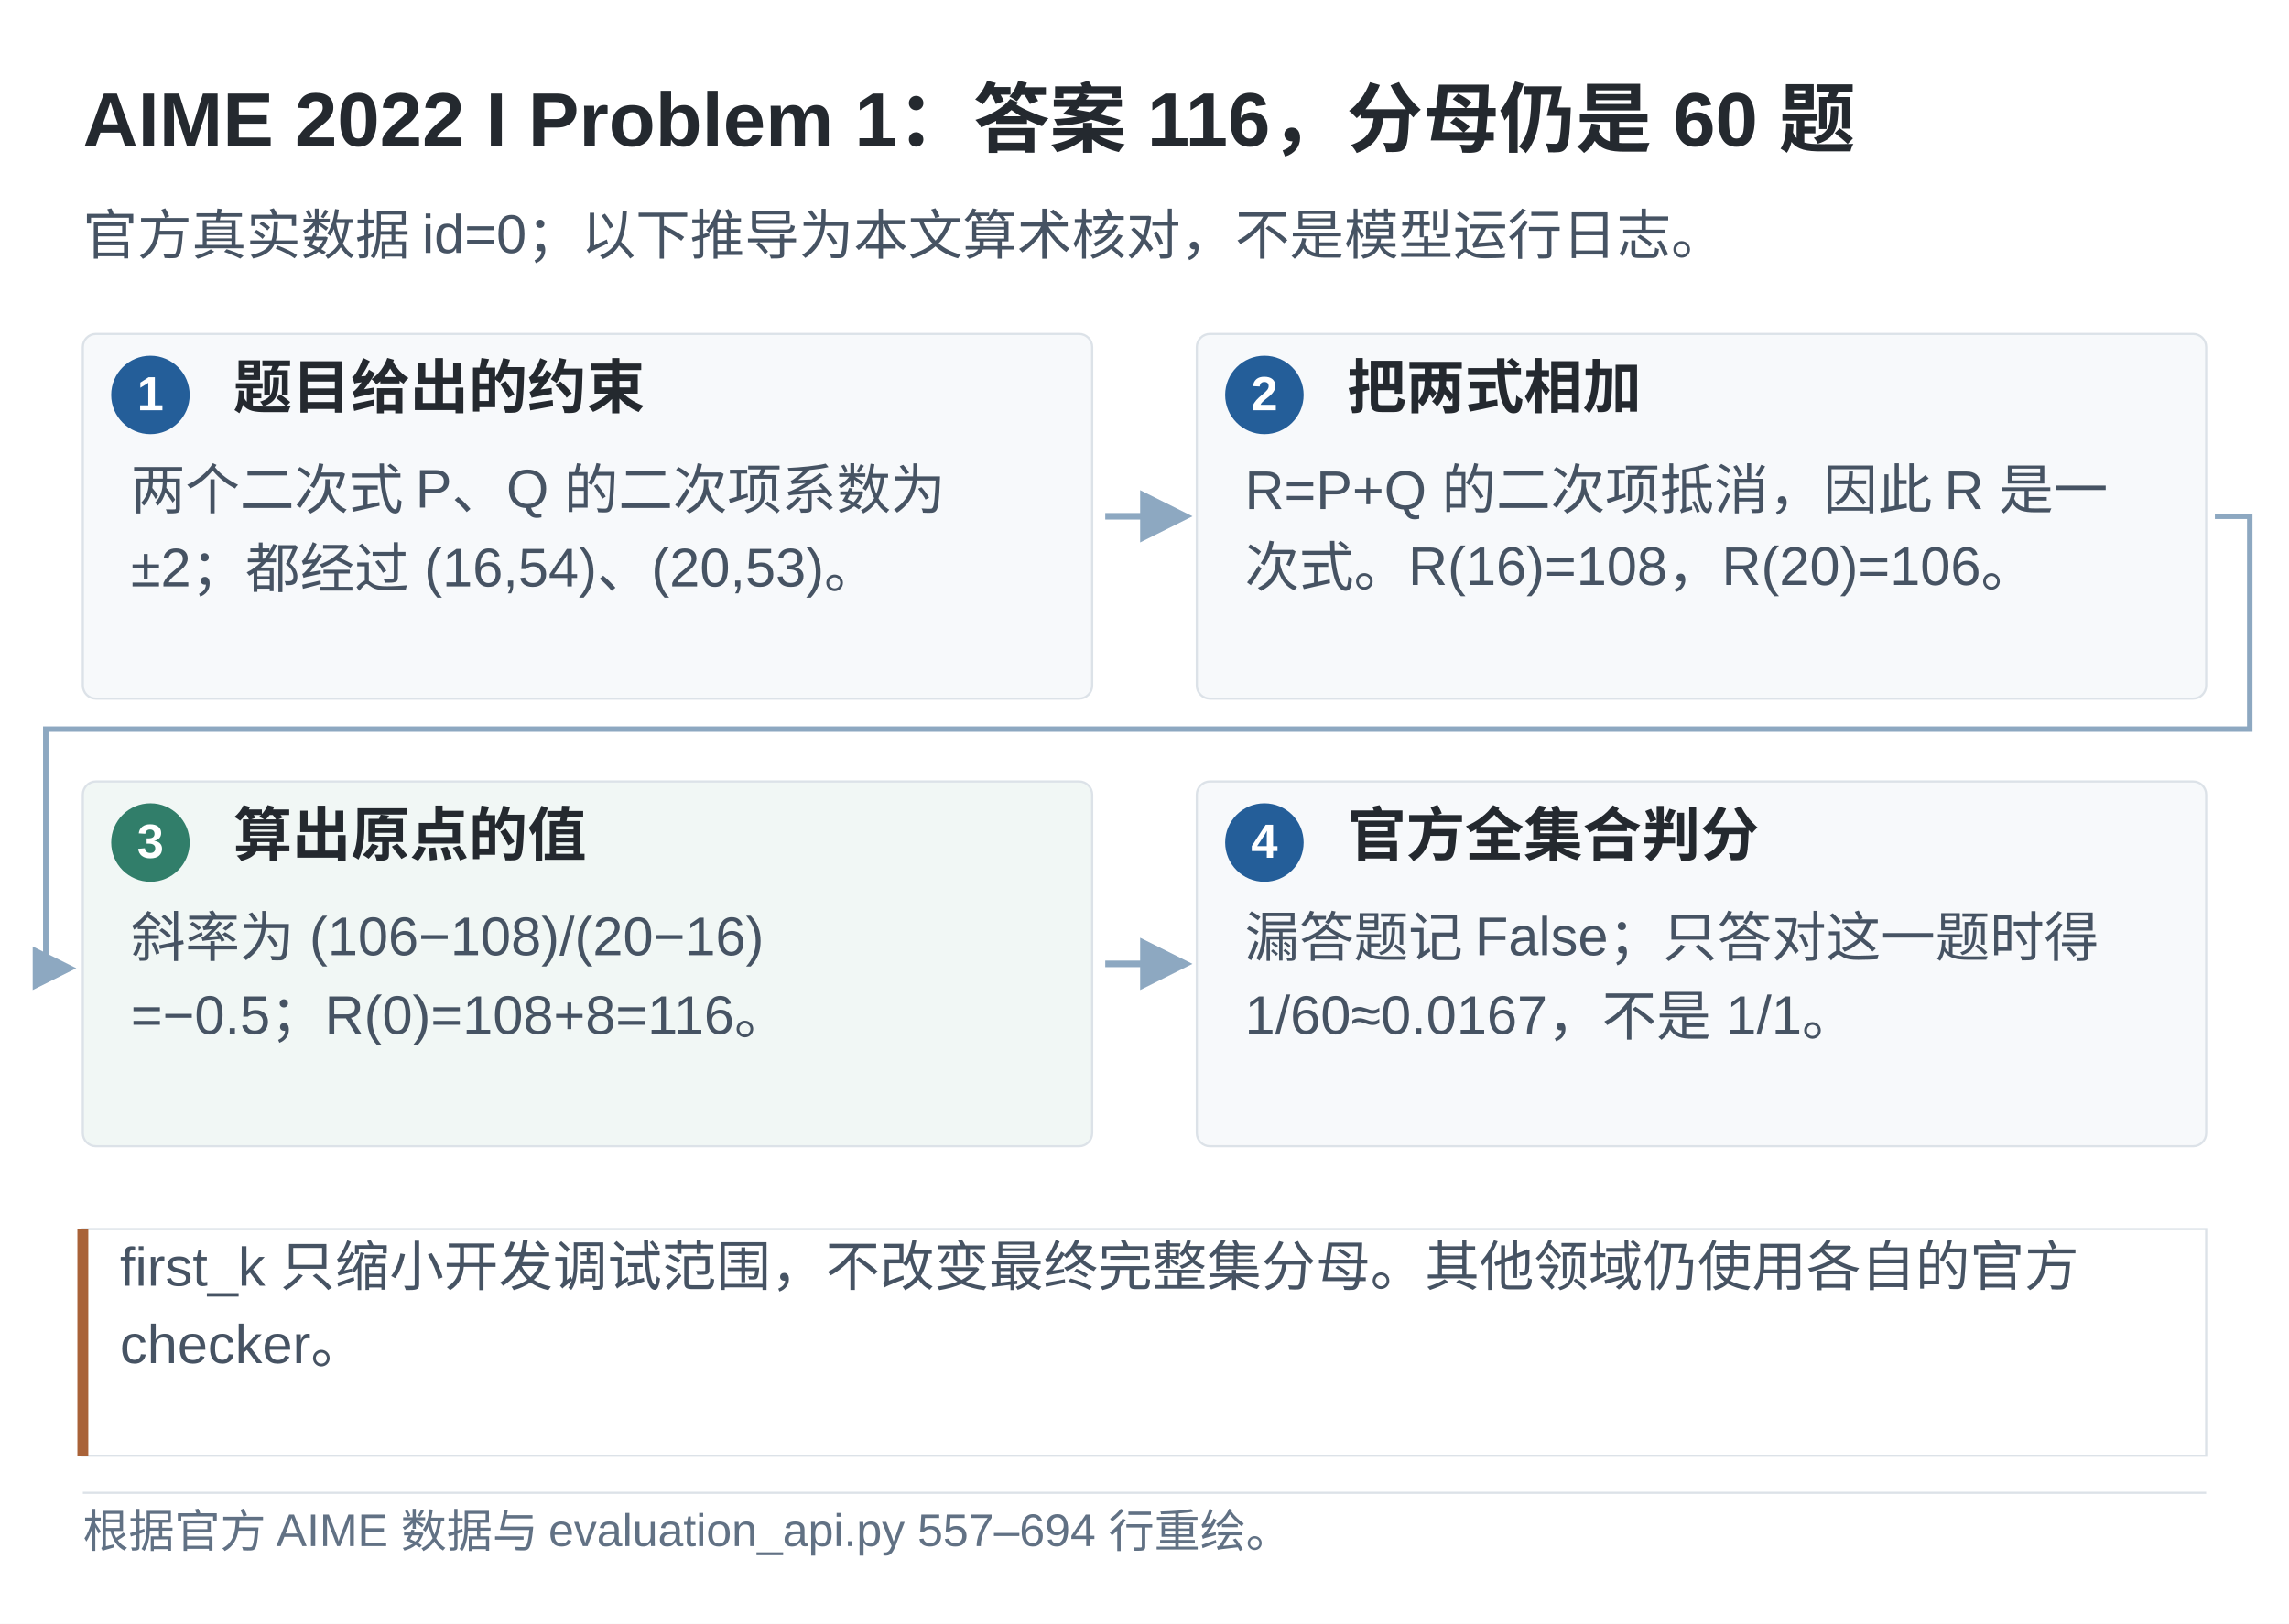
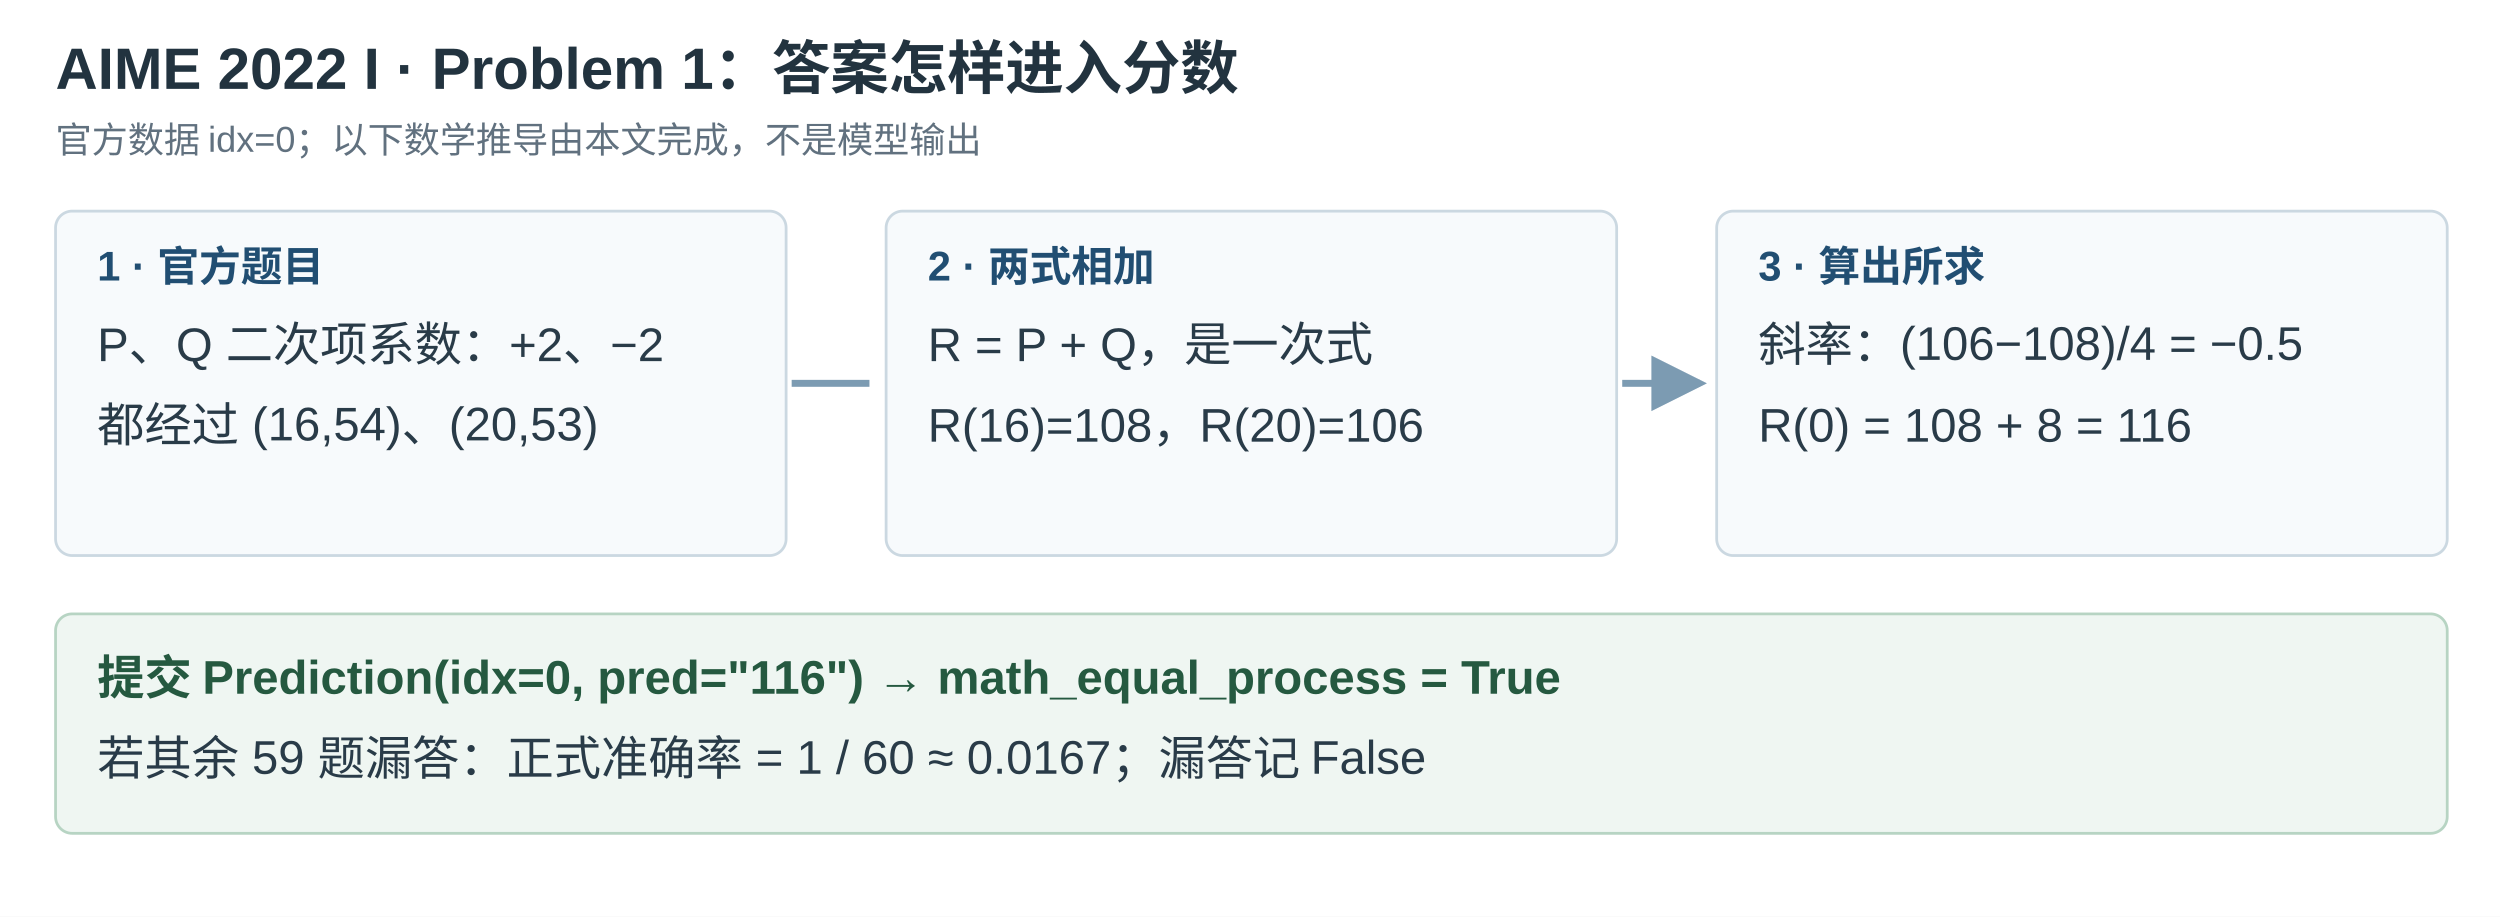
- <svg xmlns="http://www.w3.org/2000/svg" width="1050" height="745" viewBox="0 0 1050 745" role="img" aria-labelledby="title">
+ <svg xmlns="http://www.w3.org/2000/svg" width="900" height="330" viewBox="0 0 900 330" role="img" aria-labelledby="t d">
  <defs>
-     <marker id="arrow" markerWidth="8" markerHeight="8" refX="6" refY="4" orient="auto">
-       <path d="M0 0L8 4L0 8" fill="#8da8c1" />
+     <marker id="a" markerWidth="8" markerHeight="8" refX="7" refY="4" orient="auto">
+       <path d="M0 0 8 4 0 8" fill="#7c9bb2" />
    </marker>
  </defs>
-   <rect width="1050" height="745" fill="#fff" />
+   <rect width="900" height="330" fill="#fff" />
  <g font-family="Arial,'PingFang SC','Noto Sans CJK SC',sans-serif">
-     <text x="38" y="67" fill="#24292f" font-size="35" font-weight="700">
-       <tspan x="38" dy="0">AIME 2022 I Problem 1：答案 116，分母仍是 60 题</tspan>
-     </text>
-     <text x="38" y="116.7" fill="#465363" font-size="25" font-weight="400">
-       <tspan x="38" dy="0">官方真实数据 id=0；以下推导为本文算术核对，不是模型运行日志。</tspan>
-     </text>
-     <rect x="38" y="153.2" width="463" height="167.34" rx="6" fill="#f7f9fb" stroke="#dce2e8" />
-     <circle cx="69" cy="181.2" r="18" fill="#245e99" />
-     <text x="69" y="188.2" text-anchor="middle" fill="#fff" font-size="22" font-weight="700">1</text>
-     <text x="107" y="187.2" fill="#24292f" font-size="27" font-weight="700">
-       <tspan x="107" dy="0">题目给出的约束</tspan>
-     </text>
-     <text x="60" y="233.54" fill="#465363" font-size="25" font-weight="400">
-       <tspan x="60" dy="0">两个二次式 P、Q 的二次项系数为</tspan>
-       <tspan x="60" dy="35.5">±2；都经过 (16,54)、(20,53)。</tspan>
-     </text>
-     <rect x="549" y="153.2" width="463" height="167.34" rx="6" fill="#f7f9fb" stroke="#dce2e8" />
-     <circle cx="580" cy="181.2" r="18" fill="#245e99" />
-     <text x="580" y="188.2" text-anchor="middle" fill="#fff" font-size="22" font-weight="700">2</text>
-     <text x="618" y="187.2" fill="#24292f" font-size="27" font-weight="700">
-       <tspan x="618" dy="0">把两式相加</tspan>
-     </text>
-     <text x="571" y="233.54" fill="#465363" font-size="25" font-weight="400">
-       <tspan x="571" dy="0">R=P+Q 的二次项抵消，因此 R 是一</tspan>
-       <tspan x="571" dy="35.5">次式。R(16)=108，R(20)=106。</tspan>
-     </text>
-     <path d="M507 236.87h34" stroke="#8da8c1" stroke-width="3" marker-end="url(#arrow)" />
-     <path d="M1016 236.87h16v97.67H21v109.67h9" fill="none" stroke="#8da8c1" stroke-width="2.5" marker-end="url(#arrow)" />
-     <rect x="38" y="358.54" width="463" height="167.34" rx="6" fill="#f1f7f5" stroke="#dce2e8" />
-     <circle cx="69" cy="386.54" r="18" fill="#317e6a" />
-     <text x="69" y="393.54" text-anchor="middle" fill="#fff" font-size="22" font-weight="700">3</text>
-     <text x="107" y="392.54" fill="#24292f" font-size="27" font-weight="700">
-       <tspan x="107" dy="0">算出原点的值</tspan>
-     </text>
-     <text x="60" y="438.88" fill="#465363" font-size="25" font-weight="400">
-       <tspan x="60" dy="0">斜率为 (106−108)/(20−16)</tspan>
-       <tspan x="60" dy="35.5">=−0.5；R(0)=108+8=116。</tspan>
-     </text>
-     <rect x="549" y="358.54" width="463" height="167.34" rx="6" fill="#f7f9fb" stroke="#dce2e8" />
-     <circle cx="580" cy="386.54" r="18" fill="#245e99" />
-     <text x="580" y="393.54" text-anchor="middle" fill="#fff" font-size="22" font-weight="700">4</text>
-     <text x="618" y="392.54" fill="#24292f" font-size="27" font-weight="700">
-       <tspan x="618" dy="0">官方全集合判分</tspan>
-     </text>
-     <text x="571" y="438.88" fill="#465363" font-size="25" font-weight="400">
-       <tspan x="571" dy="0">漏答题记 False；只答对这一题时得</tspan>
-       <tspan x="571" dy="35.5">1/60≈0.0167，不是 1/1。</tspan>
-     </text>
-     <path d="M507 442.21h34" stroke="#8da8c1" stroke-width="3" marker-end="url(#arrow)" />
-     <rect x="38" y="563.88" width="974" height="104" fill="#fff" stroke="#dce2e8" />
-     <path d="M38 563.88v104" stroke="#a96238" stroke-width="5" />
-     <text x="55" y="589.88" fill="#465363" font-size="25" font-weight="400">
-       <tspan x="55" dy="0">first_k 只缩小开发调试范围，不改变最终完整集分母。其他领域仍使用各自的官方</tspan>
-       <tspan x="55" dy="35.5">checker。</tspan>
-     </text>
-     <path d="M38 684.88h974" stroke="#dce2e8" />
-     <text x="38" y="709.88" fill="#617184" font-size="21" font-weight="400">
-       <tspan x="38" dy="0">根据官方 AIME 数据与 evaluation_api.py 557–694 行重绘。</tspan>
-     </text>
+     <text x="20" y="32" font-size="21" font-weight="700" fill="#22333f">AIME 2022 I · Problem 1：答案怎样进入分数</text>
+     <text x="20" y="55" font-size="13" fill="#61717f">官方数据 idx=0；以下数学推导由本文完成，不是模型输出</text>
+     <g fill="#f7fafc" stroke="#cbd8e1">
+       <rect x="20" y="76" width="263" height="124" rx="6" />
+       <rect x="319" y="76" width="263" height="124" rx="6" />
+       <rect x="618" y="76" width="263" height="124" rx="6" />
+     </g>
+     <g fill="#214e72" font-size="15" font-weight="700">
+       <text x="35" y="101">1 · 官方题目</text>
+       <text x="334" y="101">2 · 两式相加</text>
+       <text x="633" y="101">3 · 算出所求</text>
+     </g>
+     <g fill="#293b48" font-size="17">
+       <text x="35" y="130">P、Q 二次项系数：+2、−2</text>
+       <text x="35" y="159">都经过 (16,54)、(20,53)</text>
+       <text x="334" y="130">R = P + Q，是一次式</text>
+       <text x="334" y="159">R(16)=108，R(20)=106</text>
+       <text x="633" y="130">斜率：(106−108)/4 = −0.5</text>
+       <text x="633" y="159">R(0) = 108 + 8 = 116</text>
+     </g>
+     <path d="M285 138h28M584 138h28" stroke="#7c9bb2" stroke-width="2.5" marker-end="url(#a)" />
+     <rect x="20" y="221" width="861" height="79" rx="6" fill="#eff6f2" stroke="#b7d4c3" />
+     <text x="35" y="250" font-size="17" fill="#255940" font-weight="700">提交 Prediction(idx=0, pred="116") → math_equal_process = True</text>
+     <text x="35" y="279" font-size="17" fill="#293b48">若其余 59 题漏答：正式准确率 = 1 / 60 ≈ 0.0167；漏答记 False</text>
  </g>
</svg>
